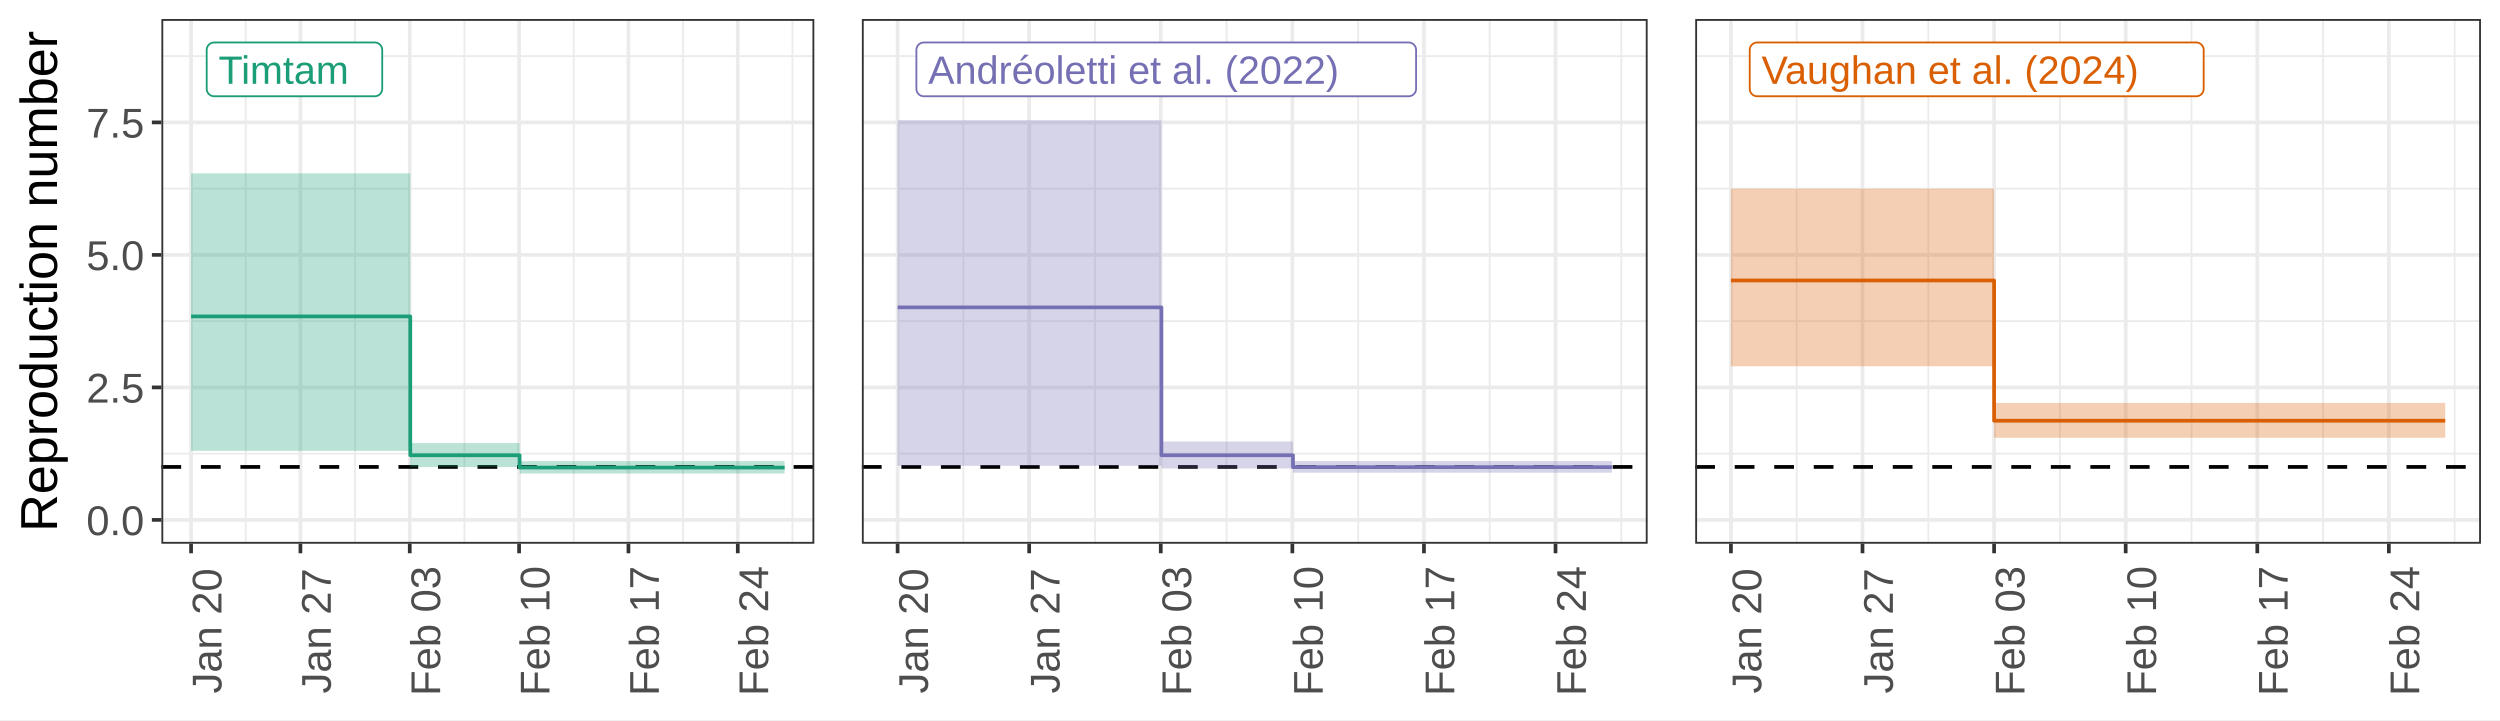
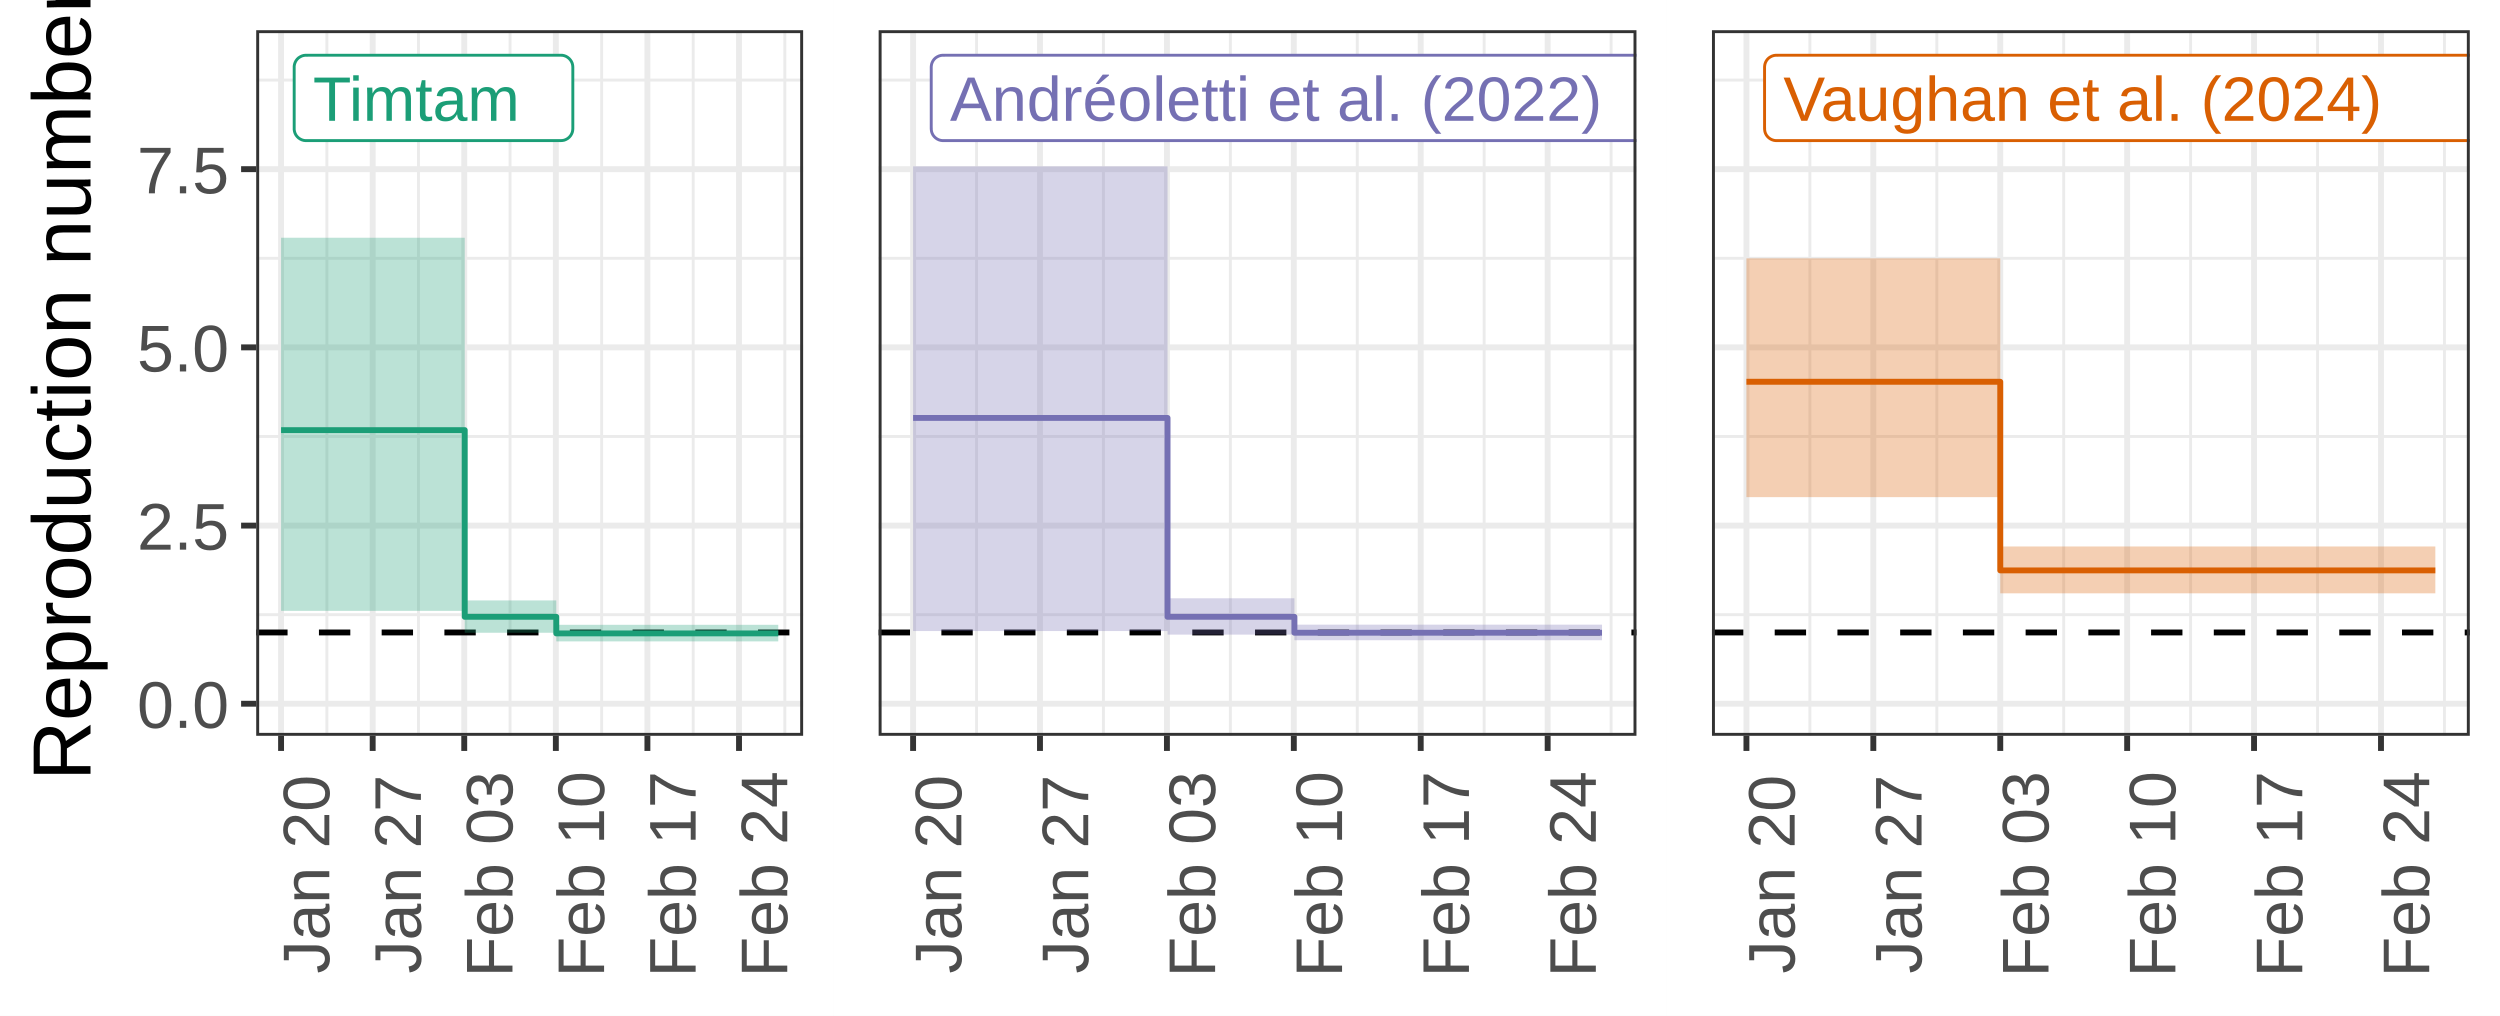
- <svg xmlns="http://www.w3.org/2000/svg" class="svglite" width="720.00pt" height="207.36pt" viewBox="0 0 720.00 207.36">
+ <svg xmlns="http://www.w3.org/2000/svg" class="svglite" width="453.54pt" height="184.25pt" viewBox="0 0 453.54 184.25">
  <defs>
    <style type="text/css">
    .svglite line, .svglite polyline, .svglite polygon, .svglite path, .svglite rect, .svglite circle {
      fill: none;
      stroke: #000000;
      stroke-linecap: round;
      stroke-linejoin: round;
      stroke-miterlimit: 10.00;
    }
    .svglite text {
      white-space: pre;
    }
  </style>
  </defs>
  <rect width="100%" height="100%" style="stroke: none; fill: none;" />
  <defs>
-     <clipPath id="cpMC4wMHw3MjAuMDB8MC4wMHwyMDcuMzY=">
-       <rect x="0.00" y="0.00" width="720.00" height="207.36" />
-     </clipPath>
-   </defs>
-   <g clip-path="url(#cpMC4wMHw3MjAuMDB8MC4wMHwyMDcuMzY=)">
- </g>
-   <defs>
-     <clipPath id="cpMC4wMHwyNDAuMDB8MC4wMHwyMDcuMzY=">
-       <rect x="0.00" y="0.00" width="240.00" height="207.36" />
-     </clipPath>
-   </defs>
-   <g clip-path="url(#cpMC4wMHwyNDAuMDB8MC4wMHwyMDcuMzY=)">
-     <rect x="0.00" y="0.00" width="240.00" height="207.36" style="stroke-width: 1.07; stroke: #FFFFFF; fill: #FFFFFF;" />
-   </g>
-   <g clip-path="url(#cpMC4wMHw3MjAuMDB8MC4wMHwyMDcuMzY=)">
- </g>
-   <defs>
-     <clipPath id="cpNDYuNDh8MjM0LjUyfDUuNDh8MTU2LjYw">
-       <rect x="46.48" y="5.48" width="188.04" height="151.12" />
-     </clipPath>
-   </defs>
-   <g clip-path="url(#cpNDYuNDh8MjM0LjUyfDUuNDh8MTU2LjYw)">
-     <rect x="46.48" y="5.48" width="188.04" height="151.12" style="stroke-width: 1.07; stroke: none; fill: #FFFFFF;" />
-     <polyline points="46.48,130.65 234.52,130.65 " style="stroke-width: 0.53; stroke: #EBEBEB; stroke-linecap: butt;" />
-     <polyline points="46.48,92.49 234.52,92.49 " style="stroke-width: 0.53; stroke: #EBEBEB; stroke-linecap: butt;" />
-     <polyline points="46.48,54.33 234.52,54.33 " style="stroke-width: 0.53; stroke: #EBEBEB; stroke-linecap: butt;" />
-     <polyline points="46.48,16.16 234.52,16.16 " style="stroke-width: 0.53; stroke: #EBEBEB; stroke-linecap: butt;" />
-     <polyline points="70.77,156.60 70.77,5.48 " style="stroke-width: 0.53; stroke: #EBEBEB; stroke-linecap: butt;" />
-     <polyline points="102.26,156.60 102.26,5.48 " style="stroke-width: 0.53; stroke: #EBEBEB; stroke-linecap: butt;" />
-     <polyline points="133.75,156.60 133.75,5.48 " style="stroke-width: 0.53; stroke: #EBEBEB; stroke-linecap: butt;" />
-     <polyline points="165.24,156.60 165.24,5.48 " style="stroke-width: 0.53; stroke: #EBEBEB; stroke-linecap: butt;" />
-     <polyline points="196.73,156.60 196.73,5.48 " style="stroke-width: 0.53; stroke: #EBEBEB; stroke-linecap: butt;" />
-     <polyline points="228.22,156.60 228.22,5.48 " style="stroke-width: 0.53; stroke: #EBEBEB; stroke-linecap: butt;" />
-     <polyline points="46.48,149.73 234.52,149.73 " style="stroke-width: 1.07; stroke: #EBEBEB; stroke-linecap: butt;" />
-     <polyline points="46.48,111.57 234.52,111.57 " style="stroke-width: 1.07; stroke: #EBEBEB; stroke-linecap: butt;" />
-     <polyline points="46.48,73.41 234.52,73.41 " style="stroke-width: 1.07; stroke: #EBEBEB; stroke-linecap: butt;" />
-     <polyline points="46.48,35.25 234.52,35.25 " style="stroke-width: 1.07; stroke: #EBEBEB; stroke-linecap: butt;" />
-     <polyline points="55.03,156.60 55.03,5.48 " style="stroke-width: 1.07; stroke: #EBEBEB; stroke-linecap: butt;" />
-     <polyline points="86.52,156.60 86.52,5.48 " style="stroke-width: 1.07; stroke: #EBEBEB; stroke-linecap: butt;" />
-     <polyline points="118.01,156.60 118.01,5.48 " style="stroke-width: 1.07; stroke: #EBEBEB; stroke-linecap: butt;" />
-     <polyline points="149.50,156.60 149.50,5.48 " style="stroke-width: 1.07; stroke: #EBEBEB; stroke-linecap: butt;" />
-     <polyline points="180.99,156.60 180.99,5.48 " style="stroke-width: 1.07; stroke: #EBEBEB; stroke-linecap: butt;" />
-     <polyline points="212.48,156.60 212.48,5.48 " style="stroke-width: 1.07; stroke: #EBEBEB; stroke-linecap: butt;" />
-     <line x1="46.48" y1="134.47" x2="234.52" y2="134.47" style="stroke-width: 1.07; stroke-dasharray: 5.69,5.69; stroke-linecap: butt;" />
-     <polygon points="55.03,49.92 118.16,49.92 118.16,127.60 149.65,127.60 149.65,132.82 225.97,132.82 225.97,136.37 149.65,136.37 149.65,134.53 118.16,134.53 118.16,129.84 55.03,129.84 " style="stroke-width: 0.00; stroke: none; stroke-linecap: butt; fill: #1B9E77; fill-opacity: 0.30;" />
-     <polyline points="55.03,91.13 118.16,91.13 118.16,131.11 149.65,131.11 149.65,134.66 225.97,134.66 225.97,134.66 " style="stroke-width: 1.07; stroke: #1B9E77; stroke-linecap: butt;" />
-     <polygon points="61.69,27.73 107.92,27.73 107.83,27.73 108.18,27.71 108.52,27.64 108.84,27.52 109.15,27.35 109.42,27.13 109.65,26.87 109.83,26.57 109.97,26.25 110.05,25.91 110.08,25.57 110.08,25.57 110.08,14.39 110.08,14.39 110.05,14.05 109.97,13.71 109.83,13.39 109.65,13.10 109.42,12.84 109.15,12.62 108.84,12.44 108.52,12.32 108.18,12.25 107.92,12.23 61.69,12.23 61.95,12.25 61.60,12.24 61.26,12.28 60.92,12.37 60.61,12.52 60.32,12.72 60.07,12.96 59.86,13.24 59.70,13.55 59.59,13.88 59.53,14.22 59.53,14.39 59.53,25.57 59.53,25.39 59.53,25.74 59.59,26.09 59.70,26.41 59.86,26.72 60.07,27.00 60.32,27.24 60.61,27.44 60.92,27.59 61.26,27.68 61.60,27.73 " style="stroke-width: 0.53; stroke: #1B9E77; fill: #FFFFFF;" />
-     <text x="62.94" y="24.13" style="font-size: 11.38px;fill: #1B9E77; font-family: &quot;Arimo&quot;;" textLength="43.35px" lengthAdjust="spacingAndGlyphs">Timtam</text>
-     <rect x="46.48" y="5.48" width="188.04" height="151.12" style="stroke-width: 1.07; stroke: #333333;" />
-   </g>
-   <g clip-path="url(#cpMC4wMHw3MjAuMDB8MC4wMHwyMDcuMzY=)">
-     <text x="41.55" y="154.11" text-anchor="end" style="font-size: 12.00px;fill: #4D4D4D; font-family: &quot;Arimo&quot;;" textLength="19.09px" lengthAdjust="spacingAndGlyphs">0.0</text>
-     <text x="41.55" y="115.94" text-anchor="end" style="font-size: 12.00px;fill: #4D4D4D; font-family: &quot;Arimo&quot;;" textLength="19.09px" lengthAdjust="spacingAndGlyphs">2.5</text>
-     <text x="41.55" y="77.78" text-anchor="end" style="font-size: 12.00px;fill: #4D4D4D; font-family: &quot;Arimo&quot;;" textLength="19.09px" lengthAdjust="spacingAndGlyphs">5.0</text>
-     <text x="41.55" y="39.62" text-anchor="end" style="font-size: 12.00px;fill: #4D4D4D; font-family: &quot;Arimo&quot;;" textLength="19.09px" lengthAdjust="spacingAndGlyphs">7.5</text>
-     <polyline points="43.74,149.73 46.48,149.73 " style="stroke-width: 1.07; stroke: #333333; stroke-linecap: butt;" />
-     <polyline points="43.74,111.57 46.48,111.57 " style="stroke-width: 1.07; stroke: #333333; stroke-linecap: butt;" />
-     <polyline points="43.74,73.41 46.48,73.41 " style="stroke-width: 1.07; stroke: #333333; stroke-linecap: butt;" />
-     <polyline points="43.74,35.25 46.48,35.25 " style="stroke-width: 1.07; stroke: #333333; stroke-linecap: butt;" />
-     <polyline points="55.03,159.34 55.03,156.60 " style="stroke-width: 1.07; stroke: #333333; stroke-linecap: butt;" />
-     <polyline points="86.52,159.34 86.52,156.60 " style="stroke-width: 1.07; stroke: #333333; stroke-linecap: butt;" />
-     <polyline points="118.01,159.34 118.01,156.60 " style="stroke-width: 1.07; stroke: #333333; stroke-linecap: butt;" />
-     <polyline points="149.50,159.34 149.50,156.60 " style="stroke-width: 1.07; stroke: #333333; stroke-linecap: butt;" />
-     <polyline points="180.99,159.34 180.99,156.60 " style="stroke-width: 1.07; stroke: #333333; stroke-linecap: butt;" />
-     <polyline points="212.48,159.34 212.48,156.60 " style="stroke-width: 1.07; stroke: #333333; stroke-linecap: butt;" />
-     <text transform="translate(63.78,181.71) rotate(-90)" text-anchor="middle" style="font-size: 12.00px;fill: #4D4D4D; font-family: &quot;Arimo&quot;;" textLength="37.61px" lengthAdjust="spacingAndGlyphs">Jan 20</text>
-     <text transform="translate(95.27,181.71) rotate(-90)" text-anchor="middle" style="font-size: 12.00px;fill: #4D4D4D; font-family: &quot;Arimo&quot;;" textLength="37.61px" lengthAdjust="spacingAndGlyphs">Jan 27</text>
-     <text transform="translate(126.76,181.71) rotate(-90)" text-anchor="middle" style="font-size: 12.00px;fill: #4D4D4D; font-family: &quot;Arimo&quot;;" textLength="40.35px" lengthAdjust="spacingAndGlyphs">Feb 03</text>
-     <text transform="translate(158.25,181.71) rotate(-90)" text-anchor="middle" style="font-size: 12.00px;fill: #4D4D4D; font-family: &quot;Arimo&quot;;" textLength="40.35px" lengthAdjust="spacingAndGlyphs">Feb 10</text>
-     <text transform="translate(189.74,181.71) rotate(-90)" text-anchor="middle" style="font-size: 12.00px;fill: #4D4D4D; font-family: &quot;Arimo&quot;;" textLength="40.35px" lengthAdjust="spacingAndGlyphs">Feb 17</text>
-     <text transform="translate(221.23,181.71) rotate(-90)" text-anchor="middle" style="font-size: 12.00px;fill: #4D4D4D; font-family: &quot;Arimo&quot;;" textLength="40.35px" lengthAdjust="spacingAndGlyphs">Feb 24</text>
-     <text transform="translate(16.42,81.04) rotate(-90)" text-anchor="middle" style="font-size: 15.00px; font-family: &quot;Arimo&quot;;" textLength="162.78px" lengthAdjust="spacingAndGlyphs">Reproduction number</text>
-   </g>
-   <defs>
-     <clipPath id="cpMjQwLjAwfDQ4MC4wMHwwLjAwfDIwNy4zNg==">
-       <rect x="240.00" y="0.00" width="240.00" height="207.36" />
-     </clipPath>
-   </defs>
-   <g clip-path="url(#cpMjQwLjAwfDQ4MC4wMHwwLjAwfDIwNy4zNg==)">
-     <rect x="240.00" y="0.00" width="240.00" height="207.36" style="stroke-width: 1.07; stroke: #FFFFFF; fill: #FFFFFF;" />
-   </g>
-   <g clip-path="url(#cpMC4wMHw3MjAuMDB8MC4wMHwyMDcuMzY=)">
- </g>
-   <defs>
-     <clipPath id="cpMjQ4LjIyfDQ3NC41Mnw1LjQ4fDE1Ni42MA==">
-       <rect x="248.22" y="5.48" width="226.30" height="151.12" />
-     </clipPath>
-   </defs>
-   <g clip-path="url(#cpMjQ4LjIyfDQ3NC41Mnw1LjQ4fDE1Ni42MA==)">
-     <rect x="248.22" y="5.48" width="226.30" height="151.12" style="stroke-width: 1.07; stroke: none; fill: #FFFFFF;" />
-     <polyline points="248.22,130.65 474.52,130.65 " style="stroke-width: 0.53; stroke: #EBEBEB; stroke-linecap: butt;" />
-     <polyline points="248.22,92.49 474.52,92.49 " style="stroke-width: 0.53; stroke: #EBEBEB; stroke-linecap: butt;" />
-     <polyline points="248.22,54.33 474.52,54.33 " style="stroke-width: 0.53; stroke: #EBEBEB; stroke-linecap: butt;" />
-     <polyline points="248.22,16.16 474.52,16.16 " style="stroke-width: 0.53; stroke: #EBEBEB; stroke-linecap: butt;" />
-     <polyline points="277.45,156.60 277.45,5.48 " style="stroke-width: 0.53; stroke: #EBEBEB; stroke-linecap: butt;" />
-     <polyline points="315.35,156.60 315.35,5.48 " style="stroke-width: 0.53; stroke: #EBEBEB; stroke-linecap: butt;" />
-     <polyline points="353.25,156.60 353.25,5.48 " style="stroke-width: 0.53; stroke: #EBEBEB; stroke-linecap: butt;" />
-     <polyline points="391.15,156.60 391.15,5.48 " style="stroke-width: 0.53; stroke: #EBEBEB; stroke-linecap: butt;" />
-     <polyline points="429.04,156.60 429.04,5.48 " style="stroke-width: 0.53; stroke: #EBEBEB; stroke-linecap: butt;" />
-     <polyline points="466.94,156.60 466.94,5.48 " style="stroke-width: 0.53; stroke: #EBEBEB; stroke-linecap: butt;" />
-     <polyline points="248.22,149.73 474.52,149.73 " style="stroke-width: 1.07; stroke: #EBEBEB; stroke-linecap: butt;" />
-     <polyline points="248.22,111.57 474.52,111.57 " style="stroke-width: 1.07; stroke: #EBEBEB; stroke-linecap: butt;" />
-     <polyline points="248.22,73.41 474.52,73.41 " style="stroke-width: 1.07; stroke: #EBEBEB; stroke-linecap: butt;" />
-     <polyline points="248.22,35.25 474.52,35.25 " style="stroke-width: 1.07; stroke: #EBEBEB; stroke-linecap: butt;" />
-     <polyline points="258.51,156.60 258.51,5.48 " style="stroke-width: 1.07; stroke: #EBEBEB; stroke-linecap: butt;" />
-     <polyline points="296.40,156.60 296.40,5.48 " style="stroke-width: 1.07; stroke: #EBEBEB; stroke-linecap: butt;" />
-     <polyline points="334.30,156.60 334.30,5.48 " style="stroke-width: 1.07; stroke: #EBEBEB; stroke-linecap: butt;" />
-     <polyline points="372.20,156.60 372.20,5.48 " style="stroke-width: 1.07; stroke: #EBEBEB; stroke-linecap: butt;" />
-     <polyline points="410.10,156.60 410.10,5.48 " style="stroke-width: 1.07; stroke: #EBEBEB; stroke-linecap: butt;" />
-     <polyline points="447.99,156.60 447.99,5.48 " style="stroke-width: 1.07; stroke: #EBEBEB; stroke-linecap: butt;" />
-     <line x1="248.22" y1="134.47" x2="474.52" y2="134.47" style="stroke-width: 1.07; stroke-dasharray: 5.69,5.69; stroke-linecap: butt;" />
-     <polygon points="258.51,34.64 334.49,34.64 334.49,127.14 372.38,127.14 372.38,132.79 464.23,132.79 464.23,136.13 372.38,136.13 372.38,134.92 334.49,134.92 334.49,134.16 258.51,134.16 " style="stroke-width: 0.00; stroke: none; stroke-linecap: butt; fill: #7570B3; fill-opacity: 0.30;" />
-     <polyline points="258.51,88.52 334.49,88.52 334.49,131.11 372.38,131.11 372.38,134.53 464.23,134.53 464.23,134.53 " style="stroke-width: 1.07; stroke: #7570B3; stroke-linecap: butt;" />
-     <polygon points="266.08,27.73 405.67,27.73 405.59,27.73 405.93,27.71 406.27,27.64 406.60,27.52 406.90,27.35 407.17,27.13 407.40,26.87 407.59,26.57 407.72,26.25 407.81,25.91 407.83,25.57 407.83,25.57 407.83,14.39 407.83,14.39 407.81,14.05 407.72,13.71 407.59,13.39 407.40,13.10 407.17,12.84 406.90,12.62 406.60,12.44 406.27,12.32 405.93,12.25 405.67,12.23 266.08,12.23 266.34,12.25 265.99,12.24 265.65,12.28 265.31,12.37 265.00,12.52 264.71,12.72 264.46,12.96 264.25,13.24 264.09,13.55 263.98,13.88 263.93,14.22 263.92,14.39 263.92,25.57 263.93,25.39 263.93,25.74 263.98,26.09 264.09,26.41 264.25,26.72 264.46,27.00 264.71,27.24 265.00,27.44 265.31,27.59 265.65,27.68 265.99,27.73 " style="stroke-width: 0.53; stroke: #7570B3; fill: #FFFFFF;" />
-     <text x="267.33" y="24.13" style="font-size: 11.38px;fill: #7570B3; font-family: &quot;Arimo&quot;;" textLength="136.71px" lengthAdjust="spacingAndGlyphs">Andréoletti et al. (2022)</text>
-     <rect x="248.22" y="5.48" width="226.30" height="151.12" style="stroke-width: 1.07; stroke: #333333;" />
-   </g>
-   <g clip-path="url(#cpMC4wMHw3MjAuMDB8MC4wMHwyMDcuMzY=)">
-     <polyline points="258.51,159.34 258.51,156.60 " style="stroke-width: 1.07; stroke: #333333; stroke-linecap: butt;" />
-     <polyline points="296.40,159.34 296.40,156.60 " style="stroke-width: 1.07; stroke: #333333; stroke-linecap: butt;" />
-     <polyline points="334.30,159.34 334.30,156.60 " style="stroke-width: 1.07; stroke: #333333; stroke-linecap: butt;" />
-     <polyline points="372.20,159.34 372.20,156.60 " style="stroke-width: 1.07; stroke: #333333; stroke-linecap: butt;" />
-     <polyline points="410.10,159.34 410.10,156.60 " style="stroke-width: 1.07; stroke: #333333; stroke-linecap: butt;" />
-     <polyline points="447.99,159.34 447.99,156.60 " style="stroke-width: 1.07; stroke: #333333; stroke-linecap: butt;" />
-     <text transform="translate(267.25,181.71) rotate(-90)" text-anchor="middle" style="font-size: 12.00px;fill: #4D4D4D; font-family: &quot;Arimo&quot;;" textLength="37.61px" lengthAdjust="spacingAndGlyphs">Jan 20</text>
-     <text transform="translate(305.15,181.71) rotate(-90)" text-anchor="middle" style="font-size: 12.00px;fill: #4D4D4D; font-family: &quot;Arimo&quot;;" textLength="37.61px" lengthAdjust="spacingAndGlyphs">Jan 27</text>
-     <text transform="translate(343.05,181.71) rotate(-90)" text-anchor="middle" style="font-size: 12.00px;fill: #4D4D4D; font-family: &quot;Arimo&quot;;" textLength="40.35px" lengthAdjust="spacingAndGlyphs">Feb 03</text>
-     <text transform="translate(380.95,181.71) rotate(-90)" text-anchor="middle" style="font-size: 12.00px;fill: #4D4D4D; font-family: &quot;Arimo&quot;;" textLength="40.35px" lengthAdjust="spacingAndGlyphs">Feb 10</text>
-     <text transform="translate(418.84,181.71) rotate(-90)" text-anchor="middle" style="font-size: 12.00px;fill: #4D4D4D; font-family: &quot;Arimo&quot;;" textLength="40.35px" lengthAdjust="spacingAndGlyphs">Feb 17</text>
-     <text transform="translate(456.74,181.71) rotate(-90)" text-anchor="middle" style="font-size: 12.00px;fill: #4D4D4D; font-family: &quot;Arimo&quot;;" textLength="40.35px" lengthAdjust="spacingAndGlyphs">Feb 24</text>
-   </g>
-   <defs>
-     <clipPath id="cpNDgwLjAwfDcyMC4wMHwwLjAwfDIwNy4zNg==">
-       <rect x="480.00" y="0.00" width="240.00" height="207.36" />
-     </clipPath>
-   </defs>
-   <g clip-path="url(#cpNDgwLjAwfDcyMC4wMHwwLjAwfDIwNy4zNg==)">
-     <rect x="480.00" y="0.00" width="240.00" height="207.36" style="stroke-width: 1.07; stroke: #FFFFFF; fill: #FFFFFF;" />
-   </g>
-   <g clip-path="url(#cpMC4wMHw3MjAuMDB8MC4wMHwyMDcuMzY=)">
- </g>
-   <defs>
-     <clipPath id="cpNDg4LjIyfDcxNC41Mnw1LjQ4fDE1Ni42MA==">
-       <rect x="488.22" y="5.48" width="226.30" height="151.12" />
-     </clipPath>
-   </defs>
-   <g clip-path="url(#cpNDg4LjIyfDcxNC41Mnw1LjQ4fDE1Ni42MA==)">
-     <rect x="488.22" y="5.48" width="226.30" height="151.12" style="stroke-width: 1.07; stroke: none; fill: #FFFFFF;" />
-     <polyline points="488.22,130.65 714.52,130.65 " style="stroke-width: 0.53; stroke: #EBEBEB; stroke-linecap: butt;" />
-     <polyline points="488.22,92.49 714.52,92.49 " style="stroke-width: 0.53; stroke: #EBEBEB; stroke-linecap: butt;" />
-     <polyline points="488.22,54.33 714.52,54.33 " style="stroke-width: 0.53; stroke: #EBEBEB; stroke-linecap: butt;" />
-     <polyline points="488.22,16.16 714.52,16.16 " style="stroke-width: 0.53; stroke: #EBEBEB; stroke-linecap: butt;" />
-     <polyline points="517.45,156.60 517.45,5.48 " style="stroke-width: 0.53; stroke: #EBEBEB; stroke-linecap: butt;" />
-     <polyline points="555.35,156.60 555.35,5.48 " style="stroke-width: 0.53; stroke: #EBEBEB; stroke-linecap: butt;" />
-     <polyline points="593.25,156.60 593.25,5.48 " style="stroke-width: 0.53; stroke: #EBEBEB; stroke-linecap: butt;" />
-     <polyline points="631.15,156.60 631.15,5.48 " style="stroke-width: 0.53; stroke: #EBEBEB; stroke-linecap: butt;" />
-     <polyline points="669.04,156.60 669.04,5.48 " style="stroke-width: 0.53; stroke: #EBEBEB; stroke-linecap: butt;" />
-     <polyline points="706.94,156.60 706.94,5.48 " style="stroke-width: 0.53; stroke: #EBEBEB; stroke-linecap: butt;" />
-     <polyline points="488.22,149.73 714.52,149.73 " style="stroke-width: 1.07; stroke: #EBEBEB; stroke-linecap: butt;" />
-     <polyline points="488.22,111.57 714.52,111.57 " style="stroke-width: 1.07; stroke: #EBEBEB; stroke-linecap: butt;" />
-     <polyline points="488.22,73.41 714.52,73.41 " style="stroke-width: 1.07; stroke: #EBEBEB; stroke-linecap: butt;" />
-     <polyline points="488.22,35.25 714.52,35.25 " style="stroke-width: 1.07; stroke: #EBEBEB; stroke-linecap: butt;" />
-     <polyline points="498.51,156.60 498.51,5.48 " style="stroke-width: 1.07; stroke: #EBEBEB; stroke-linecap: butt;" />
-     <polyline points="536.40,156.60 536.40,5.48 " style="stroke-width: 1.07; stroke: #EBEBEB; stroke-linecap: butt;" />
-     <polyline points="574.30,156.60 574.30,5.48 " style="stroke-width: 1.07; stroke: #EBEBEB; stroke-linecap: butt;" />
-     <polyline points="612.20,156.60 612.20,5.48 " style="stroke-width: 1.07; stroke: #EBEBEB; stroke-linecap: butt;" />
-     <polyline points="650.10,156.60 650.10,5.48 " style="stroke-width: 1.07; stroke: #EBEBEB; stroke-linecap: butt;" />
-     <polyline points="687.99,156.60 687.99,5.48 " style="stroke-width: 1.07; stroke: #EBEBEB; stroke-linecap: butt;" />
-     <line x1="488.22" y1="134.47" x2="714.52" y2="134.47" style="stroke-width: 1.07; stroke-dasharray: 5.69,5.69; stroke-linecap: butt;" />
-     <polygon points="498.51,54.34 574.30,54.34 574.30,116.04 704.23,116.04 704.23,126.08 574.30,126.08 574.30,105.48 498.51,105.48 " style="stroke-width: 0.00; stroke: none; stroke-linecap: butt; fill: #D95F02; fill-opacity: 0.30;" />
-     <polyline points="498.51,80.78 574.30,80.78 574.30,121.17 704.23,121.17 704.23,121.17 " style="stroke-width: 1.07; stroke: #D95F02; stroke-linecap: butt;" />
-     <polygon points="506.08,27.73 632.50,27.73 632.42,27.73 632.76,27.71 633.11,27.64 633.43,27.52 633.73,27.35 634.00,27.13 634.23,26.87 634.42,26.57 634.55,26.25 634.64,25.91 634.66,25.57 634.66,25.57 634.66,14.39 634.66,14.39 634.64,14.05 634.55,13.71 634.42,13.39 634.23,13.10 634.00,12.84 633.73,12.62 633.43,12.44 633.11,12.32 632.76,12.25 632.50,12.23 506.08,12.23 506.34,12.25 505.99,12.24 505.65,12.28 505.31,12.37 505.00,12.52 504.71,12.72 504.46,12.96 504.25,13.24 504.09,13.55 503.98,13.88 503.93,14.22 503.92,14.39 503.92,25.57 503.93,25.39 503.93,25.74 503.98,26.09 504.09,26.41 504.25,26.72 504.46,27.00 504.71,27.24 505.00,27.44 505.31,27.59 505.65,27.68 505.99,27.73 " style="stroke-width: 0.53; stroke: #D95F02; fill: #FFFFFF;" />
-     <text x="507.33" y="24.13" style="font-size: 11.38px;fill: #D95F02; font-family: &quot;Arimo&quot;;" textLength="123.54px" lengthAdjust="spacingAndGlyphs">Vaughan et al. (2024)</text>
-     <rect x="488.22" y="5.48" width="226.30" height="151.12" style="stroke-width: 1.07; stroke: #333333;" />
-   </g>
-   <g clip-path="url(#cpMC4wMHw3MjAuMDB8MC4wMHwyMDcuMzY=)">
-     <polyline points="498.51,159.34 498.51,156.60 " style="stroke-width: 1.07; stroke: #333333; stroke-linecap: butt;" />
-     <polyline points="536.40,159.34 536.40,156.60 " style="stroke-width: 1.07; stroke: #333333; stroke-linecap: butt;" />
-     <polyline points="574.30,159.34 574.30,156.60 " style="stroke-width: 1.07; stroke: #333333; stroke-linecap: butt;" />
-     <polyline points="612.20,159.34 612.20,156.60 " style="stroke-width: 1.07; stroke: #333333; stroke-linecap: butt;" />
-     <polyline points="650.10,159.34 650.10,156.60 " style="stroke-width: 1.07; stroke: #333333; stroke-linecap: butt;" />
-     <polyline points="687.99,159.34 687.99,156.60 " style="stroke-width: 1.07; stroke: #333333; stroke-linecap: butt;" />
-     <text transform="translate(507.25,181.71) rotate(-90)" text-anchor="middle" style="font-size: 12.00px;fill: #4D4D4D; font-family: &quot;Arimo&quot;;" textLength="37.61px" lengthAdjust="spacingAndGlyphs">Jan 20</text>
-     <text transform="translate(545.15,181.71) rotate(-90)" text-anchor="middle" style="font-size: 12.00px;fill: #4D4D4D; font-family: &quot;Arimo&quot;;" textLength="37.61px" lengthAdjust="spacingAndGlyphs">Jan 27</text>
-     <text transform="translate(583.05,181.71) rotate(-90)" text-anchor="middle" style="font-size: 12.00px;fill: #4D4D4D; font-family: &quot;Arimo&quot;;" textLength="40.35px" lengthAdjust="spacingAndGlyphs">Feb 03</text>
-     <text transform="translate(620.95,181.71) rotate(-90)" text-anchor="middle" style="font-size: 12.00px;fill: #4D4D4D; font-family: &quot;Arimo&quot;;" textLength="40.35px" lengthAdjust="spacingAndGlyphs">Feb 10</text>
-     <text transform="translate(658.84,181.71) rotate(-90)" text-anchor="middle" style="font-size: 12.00px;fill: #4D4D4D; font-family: &quot;Arimo&quot;;" textLength="40.35px" lengthAdjust="spacingAndGlyphs">Feb 17</text>
-     <text transform="translate(696.74,181.71) rotate(-90)" text-anchor="middle" style="font-size: 12.00px;fill: #4D4D4D; font-family: &quot;Arimo&quot;;" textLength="40.35px" lengthAdjust="spacingAndGlyphs">Feb 24</text>
+     <clipPath id="cpMC4wMHw0NTMuNTR8MC4wMHwxODQuMjU=">
+       <rect x="0.00" y="0.00" width="453.54" height="184.25" />
+     </clipPath>
+   </defs>
+   <g clip-path="url(#cpMC4wMHw0NTMuNTR8MC4wMHwxODQuMjU=)">
+ </g>
+   <defs>
+     <clipPath id="cpMC4wMHwxNTEuMTh8MC4wMHwxODQuMjU=">
+       <rect x="0.00" y="0.00" width="151.18" height="184.25" />
+     </clipPath>
+   </defs>
+   <g clip-path="url(#cpMC4wMHwxNTEuMTh8MC4wMHwxODQuMjU=)">
+     <rect x="0.00" y="0.00" width="151.18" height="184.25" style="stroke-width: 1.07; stroke: #FFFFFF; fill: #FFFFFF;" />
+   </g>
+   <g clip-path="url(#cpMC4wMHw0NTMuNTR8MC4wMHwxODQuMjU=)">
+ </g>
+   <defs>
+     <clipPath id="cpNDYuNDh8MTQ1LjcwfDUuNDh8MTMzLjQ5">
+       <rect x="46.48" y="5.48" width="99.22" height="128.01" />
+     </clipPath>
+   </defs>
+   <g clip-path="url(#cpNDYuNDh8MTQ1LjcwfDUuNDh8MTMzLjQ5)">
+     <rect x="46.48" y="5.48" width="99.22" height="128.01" style="stroke-width: 1.07; stroke: none; fill: #FFFFFF;" />
+     <polyline points="46.48,111.51 145.70,111.51 " style="stroke-width: 0.53; stroke: #EBEBEB; stroke-linecap: butt;" />
+     <polyline points="46.48,79.18 145.70,79.18 " style="stroke-width: 0.53; stroke: #EBEBEB; stroke-linecap: butt;" />
+     <polyline points="46.48,46.86 145.70,46.86 " style="stroke-width: 0.53; stroke: #EBEBEB; stroke-linecap: butt;" />
+     <polyline points="46.48,14.53 145.70,14.53 " style="stroke-width: 0.53; stroke: #EBEBEB; stroke-linecap: butt;" />
+     <polyline points="59.30,133.49 59.30,5.48 " style="stroke-width: 0.53; stroke: #EBEBEB; stroke-linecap: butt;" />
+     <polyline points="75.92,133.49 75.92,5.48 " style="stroke-width: 0.53; stroke: #EBEBEB; stroke-linecap: butt;" />
+     <polyline points="92.53,133.49 92.53,5.48 " style="stroke-width: 0.53; stroke: #EBEBEB; stroke-linecap: butt;" />
+     <polyline points="109.15,133.49 109.15,5.48 " style="stroke-width: 0.53; stroke: #EBEBEB; stroke-linecap: butt;" />
+     <polyline points="125.76,133.49 125.76,5.48 " style="stroke-width: 0.53; stroke: #EBEBEB; stroke-linecap: butt;" />
+     <polyline points="142.38,133.49 142.38,5.48 " style="stroke-width: 0.53; stroke: #EBEBEB; stroke-linecap: butt;" />
+     <polyline points="46.48,127.67 145.70,127.67 " style="stroke-width: 1.07; stroke: #EBEBEB; stroke-linecap: butt;" />
+     <polyline points="46.48,95.35 145.70,95.35 " style="stroke-width: 1.07; stroke: #EBEBEB; stroke-linecap: butt;" />
+     <polyline points="46.48,63.02 145.70,63.02 " style="stroke-width: 1.07; stroke: #EBEBEB; stroke-linecap: butt;" />
+     <polyline points="46.48,30.69 145.70,30.69 " style="stroke-width: 1.07; stroke: #EBEBEB; stroke-linecap: butt;" />
+     <polyline points="50.99,133.49 50.99,5.48 " style="stroke-width: 1.07; stroke: #EBEBEB; stroke-linecap: butt;" />
+     <polyline points="67.61,133.49 67.61,5.48 " style="stroke-width: 1.07; stroke: #EBEBEB; stroke-linecap: butt;" />
+     <polyline points="84.22,133.49 84.22,5.48 " style="stroke-width: 1.07; stroke: #EBEBEB; stroke-linecap: butt;" />
+     <polyline points="100.84,133.49 100.84,5.48 " style="stroke-width: 1.07; stroke: #EBEBEB; stroke-linecap: butt;" />
+     <polyline points="117.45,133.49 117.45,5.48 " style="stroke-width: 1.07; stroke: #EBEBEB; stroke-linecap: butt;" />
+     <polyline points="134.07,133.49 134.07,5.48 " style="stroke-width: 1.07; stroke: #EBEBEB; stroke-linecap: butt;" />
+     <line x1="46.48" y1="114.74" x2="145.70" y2="114.74" style="stroke-width: 1.07; stroke-dasharray: 5.69,5.69; stroke-linecap: butt;" />
+     <polygon points="50.99,43.13 84.31,43.13 84.31,108.93 100.92,108.93 100.92,113.35 141.19,113.35 141.19,116.36 100.92,116.36 100.92,114.79 84.31,114.79 84.31,110.82 50.99,110.82 " style="stroke-width: 0.00; stroke: none; stroke-linecap: butt; fill: #1B9E77; fill-opacity: 0.30;" />
+     <polyline points="50.99,78.03 84.31,78.03 84.31,111.90 100.92,111.90 100.92,114.91 141.19,114.91 141.19,114.91 " style="stroke-width: 1.07; stroke: #1B9E77; stroke-linecap: butt;" />
+     <polygon points="55.53,25.51 101.76,25.51 101.67,25.51 102.02,25.49 102.36,25.43 102.68,25.30 102.98,25.13 103.25,24.91 103.48,24.65 103.67,24.35 103.81,24.03 103.89,23.70 103.92,23.35 103.92,23.35 103.92,12.18 103.92,12.18 103.89,11.83 103.81,11.49 103.67,11.17 103.48,10.88 103.25,10.62 102.98,10.40 102.68,10.22 102.36,10.10 102.02,10.03 101.76,10.02 55.53,10.02 55.79,10.03 55.44,10.02 55.09,10.06 54.76,10.16 54.45,10.31 54.16,10.50 53.91,10.74 53.70,11.02 53.54,11.33 53.43,11.66 53.37,12.00 53.37,12.18 53.37,23.35 53.37,23.18 53.37,23.52 53.43,23.87 53.54,24.20 53.70,24.51 53.91,24.78 54.16,25.02 54.45,25.22 54.76,25.37 55.09,25.47 55.44,25.51 " style="stroke-width: 0.53; stroke: #1B9E77; fill: #FFFFFF;" />
+     <text x="56.78" y="21.91" style="font-size: 11.38px;fill: #1B9E77; font-family: &quot;Arimo&quot;;" textLength="43.35px" lengthAdjust="spacingAndGlyphs">Timtam</text>
+     <rect x="46.48" y="5.48" width="99.22" height="128.01" style="stroke-width: 1.07; stroke: #333333;" />
+   </g>
+   <g clip-path="url(#cpMC4wMHw0NTMuNTR8MC4wMHwxODQuMjU=)">
+     <text x="41.55" y="132.05" text-anchor="end" style="font-size: 12.00px;fill: #4D4D4D; font-family: &quot;Arimo&quot;;" textLength="19.09px" lengthAdjust="spacingAndGlyphs">0.0</text>
+     <text x="41.55" y="99.72" text-anchor="end" style="font-size: 12.00px;fill: #4D4D4D; font-family: &quot;Arimo&quot;;" textLength="19.09px" lengthAdjust="spacingAndGlyphs">2.5</text>
+     <text x="41.55" y="67.39" text-anchor="end" style="font-size: 12.00px;fill: #4D4D4D; font-family: &quot;Arimo&quot;;" textLength="19.09px" lengthAdjust="spacingAndGlyphs">5.0</text>
+     <text x="41.55" y="35.07" text-anchor="end" style="font-size: 12.00px;fill: #4D4D4D; font-family: &quot;Arimo&quot;;" textLength="19.09px" lengthAdjust="spacingAndGlyphs">7.5</text>
+     <polyline points="43.74,127.67 46.48,127.67 " style="stroke-width: 1.07; stroke: #333333; stroke-linecap: butt;" />
+     <polyline points="43.74,95.35 46.48,95.35 " style="stroke-width: 1.07; stroke: #333333; stroke-linecap: butt;" />
+     <polyline points="43.74,63.02 46.48,63.02 " style="stroke-width: 1.07; stroke: #333333; stroke-linecap: butt;" />
+     <polyline points="43.74,30.69 46.48,30.69 " style="stroke-width: 1.07; stroke: #333333; stroke-linecap: butt;" />
+     <polyline points="50.99,136.23 50.99,133.49 " style="stroke-width: 1.07; stroke: #333333; stroke-linecap: butt;" />
+     <polyline points="67.61,136.23 67.61,133.49 " style="stroke-width: 1.07; stroke: #333333; stroke-linecap: butt;" />
+     <polyline points="84.22,136.23 84.22,133.49 " style="stroke-width: 1.07; stroke: #333333; stroke-linecap: butt;" />
+     <polyline points="100.84,136.23 100.84,133.49 " style="stroke-width: 1.07; stroke: #333333; stroke-linecap: butt;" />
+     <polyline points="117.45,136.23 117.45,133.49 " style="stroke-width: 1.07; stroke: #333333; stroke-linecap: butt;" />
+     <polyline points="134.07,136.23 134.07,133.49 " style="stroke-width: 1.07; stroke: #333333; stroke-linecap: butt;" />
+     <text transform="translate(59.74,158.60) rotate(-90)" text-anchor="middle" style="font-size: 12.00px;fill: #4D4D4D; font-family: &quot;Arimo&quot;;" textLength="37.61px" lengthAdjust="spacingAndGlyphs">Jan 20</text>
+     <text transform="translate(76.36,158.60) rotate(-90)" text-anchor="middle" style="font-size: 12.00px;fill: #4D4D4D; font-family: &quot;Arimo&quot;;" textLength="37.61px" lengthAdjust="spacingAndGlyphs">Jan 27</text>
+     <text transform="translate(92.97,158.60) rotate(-90)" text-anchor="middle" style="font-size: 12.00px;fill: #4D4D4D; font-family: &quot;Arimo&quot;;" textLength="40.35px" lengthAdjust="spacingAndGlyphs">Feb 03</text>
+     <text transform="translate(109.59,158.60) rotate(-90)" text-anchor="middle" style="font-size: 12.00px;fill: #4D4D4D; font-family: &quot;Arimo&quot;;" textLength="40.35px" lengthAdjust="spacingAndGlyphs">Feb 10</text>
+     <text transform="translate(126.20,158.60) rotate(-90)" text-anchor="middle" style="font-size: 12.00px;fill: #4D4D4D; font-family: &quot;Arimo&quot;;" textLength="40.35px" lengthAdjust="spacingAndGlyphs">Feb 17</text>
+     <text transform="translate(142.82,158.60) rotate(-90)" text-anchor="middle" style="font-size: 12.00px;fill: #4D4D4D; font-family: &quot;Arimo&quot;;" textLength="40.35px" lengthAdjust="spacingAndGlyphs">Feb 24</text>
+     <text transform="translate(16.42,69.49) rotate(-90)" text-anchor="middle" style="font-size: 15.00px; font-family: &quot;Arimo&quot;;" textLength="162.78px" lengthAdjust="spacingAndGlyphs">Reproduction number</text>
+   </g>
+   <defs>
+     <clipPath id="cpMTUxLjE4fDMwMi4zNnwwLjAwfDE4NC4yNQ==">
+       <rect x="151.18" y="0.00" width="151.18" height="184.25" />
+     </clipPath>
+   </defs>
+   <g clip-path="url(#cpMTUxLjE4fDMwMi4zNnwwLjAwfDE4NC4yNQ==)">
+     <rect x="151.18" y="0.00" width="151.18" height="184.25" style="stroke-width: 1.07; stroke: #FFFFFF; fill: #FFFFFF;" />
+   </g>
+   <g clip-path="url(#cpMC4wMHw0NTMuNTR8MC4wMHwxODQuMjU=)">
+ </g>
+   <defs>
+     <clipPath id="cpMTU5LjQwfDI5Ni44OHw1LjQ4fDEzMy40OQ==">
+       <rect x="159.40" y="5.48" width="137.48" height="128.01" />
+     </clipPath>
+   </defs>
+   <g clip-path="url(#cpMTU5LjQwfDI5Ni44OHw1LjQ4fDEzMy40OQ==)">
+     <rect x="159.40" y="5.48" width="137.48" height="128.01" style="stroke-width: 1.07; stroke: none; fill: #FFFFFF;" />
+     <polyline points="159.40,111.51 296.88,111.51 " style="stroke-width: 0.53; stroke: #EBEBEB; stroke-linecap: butt;" />
+     <polyline points="159.40,79.18 296.88,79.18 " style="stroke-width: 0.53; stroke: #EBEBEB; stroke-linecap: butt;" />
+     <polyline points="159.40,46.86 296.88,46.86 " style="stroke-width: 0.53; stroke: #EBEBEB; stroke-linecap: butt;" />
+     <polyline points="159.40,14.53 296.88,14.53 " style="stroke-width: 0.53; stroke: #EBEBEB; stroke-linecap: butt;" />
+     <polyline points="177.16,133.49 177.16,5.48 " style="stroke-width: 0.53; stroke: #EBEBEB; stroke-linecap: butt;" />
+     <polyline points="200.18,133.49 200.18,5.48 " style="stroke-width: 0.53; stroke: #EBEBEB; stroke-linecap: butt;" />
+     <polyline points="223.21,133.49 223.21,5.48 " style="stroke-width: 0.53; stroke: #EBEBEB; stroke-linecap: butt;" />
+     <polyline points="246.23,133.49 246.23,5.48 " style="stroke-width: 0.53; stroke: #EBEBEB; stroke-linecap: butt;" />
+     <polyline points="269.25,133.49 269.25,5.48 " style="stroke-width: 0.53; stroke: #EBEBEB; stroke-linecap: butt;" />
+     <polyline points="292.28,133.49 292.28,5.48 " style="stroke-width: 0.53; stroke: #EBEBEB; stroke-linecap: butt;" />
+     <polyline points="159.40,127.67 296.88,127.67 " style="stroke-width: 1.07; stroke: #EBEBEB; stroke-linecap: butt;" />
+     <polyline points="159.40,95.35 296.88,95.35 " style="stroke-width: 1.07; stroke: #EBEBEB; stroke-linecap: butt;" />
+     <polyline points="159.40,63.02 296.88,63.02 " style="stroke-width: 1.07; stroke: #EBEBEB; stroke-linecap: butt;" />
+     <polyline points="159.40,30.69 296.88,30.69 " style="stroke-width: 1.07; stroke: #EBEBEB; stroke-linecap: butt;" />
+     <polyline points="165.65,133.49 165.65,5.48 " style="stroke-width: 1.07; stroke: #EBEBEB; stroke-linecap: butt;" />
+     <polyline points="188.67,133.49 188.67,5.48 " style="stroke-width: 1.07; stroke: #EBEBEB; stroke-linecap: butt;" />
+     <polyline points="211.70,133.49 211.70,5.48 " style="stroke-width: 1.07; stroke: #EBEBEB; stroke-linecap: butt;" />
+     <polyline points="234.72,133.49 234.72,5.48 " style="stroke-width: 1.07; stroke: #EBEBEB; stroke-linecap: butt;" />
+     <polyline points="257.74,133.49 257.74,5.48 " style="stroke-width: 1.07; stroke: #EBEBEB; stroke-linecap: butt;" />
+     <polyline points="280.77,133.49 280.77,5.48 " style="stroke-width: 1.07; stroke: #EBEBEB; stroke-linecap: butt;" />
+     <line x1="159.40" y1="114.74" x2="296.88" y2="114.74" style="stroke-width: 1.07; stroke-dasharray: 5.69,5.69; stroke-linecap: butt;" />
+     <polygon points="165.65,30.18 211.81,30.18 211.81,108.54 234.83,108.54 234.83,113.32 290.63,113.32 290.63,116.15 234.83,116.15 234.83,115.13 211.81,115.13 211.81,114.48 165.65,114.48 " style="stroke-width: 0.00; stroke: none; stroke-linecap: butt; fill: #7570B3; fill-opacity: 0.30;" />
+     <polyline points="165.65,75.82 211.81,75.82 211.81,111.90 234.83,111.90 234.83,114.79 290.63,114.79 290.63,114.79 " style="stroke-width: 1.07; stroke: #7570B3; stroke-linecap: butt;" />
+     <polygon points="171.10,25.51 310.69,25.51 310.61,25.51 310.95,25.49 311.29,25.43 311.62,25.30 311.92,25.13 312.19,24.91 312.42,24.65 312.60,24.35 312.74,24.03 312.82,23.70 312.85,23.35 312.85,23.35 312.85,12.18 312.85,12.18 312.82,11.83 312.74,11.49 312.60,11.17 312.42,10.88 312.19,10.62 311.92,10.40 311.62,10.22 311.29,10.10 310.95,10.03 310.69,10.02 171.10,10.02 171.36,10.03 171.01,10.02 170.67,10.06 170.33,10.16 170.02,10.31 169.73,10.50 169.48,10.74 169.27,11.02 169.11,11.33 169.00,11.66 168.95,12.00 168.94,12.18 168.94,23.35 168.95,23.18 168.95,23.52 169.00,23.87 169.11,24.20 169.27,24.51 169.48,24.78 169.73,25.02 170.02,25.22 170.33,25.37 170.67,25.47 171.01,25.51 " style="stroke-width: 0.53; stroke: #7570B3; fill: #FFFFFF;" />
+     <text x="172.35" y="21.91" style="font-size: 11.38px;fill: #7570B3; font-family: &quot;Arimo&quot;;" textLength="136.71px" lengthAdjust="spacingAndGlyphs">Andréoletti et al. (2022)</text>
+     <rect x="159.40" y="5.48" width="137.48" height="128.01" style="stroke-width: 1.07; stroke: #333333;" />
+   </g>
+   <g clip-path="url(#cpMC4wMHw0NTMuNTR8MC4wMHwxODQuMjU=)">
+     <polyline points="165.65,136.23 165.65,133.49 " style="stroke-width: 1.07; stroke: #333333; stroke-linecap: butt;" />
+     <polyline points="188.67,136.23 188.67,133.49 " style="stroke-width: 1.07; stroke: #333333; stroke-linecap: butt;" />
+     <polyline points="211.70,136.23 211.70,133.49 " style="stroke-width: 1.07; stroke: #333333; stroke-linecap: butt;" />
+     <polyline points="234.72,136.23 234.72,133.49 " style="stroke-width: 1.07; stroke: #333333; stroke-linecap: butt;" />
+     <polyline points="257.74,136.23 257.74,133.49 " style="stroke-width: 1.07; stroke: #333333; stroke-linecap: butt;" />
+     <polyline points="280.77,136.23 280.77,133.49 " style="stroke-width: 1.07; stroke: #333333; stroke-linecap: butt;" />
+     <text transform="translate(174.40,158.60) rotate(-90)" text-anchor="middle" style="font-size: 12.00px;fill: #4D4D4D; font-family: &quot;Arimo&quot;;" textLength="37.61px" lengthAdjust="spacingAndGlyphs">Jan 20</text>
+     <text transform="translate(197.42,158.60) rotate(-90)" text-anchor="middle" style="font-size: 12.00px;fill: #4D4D4D; font-family: &quot;Arimo&quot;;" textLength="37.61px" lengthAdjust="spacingAndGlyphs">Jan 27</text>
+     <text transform="translate(220.44,158.60) rotate(-90)" text-anchor="middle" style="font-size: 12.00px;fill: #4D4D4D; font-family: &quot;Arimo&quot;;" textLength="40.35px" lengthAdjust="spacingAndGlyphs">Feb 03</text>
+     <text transform="translate(243.47,158.60) rotate(-90)" text-anchor="middle" style="font-size: 12.00px;fill: #4D4D4D; font-family: &quot;Arimo&quot;;" textLength="40.35px" lengthAdjust="spacingAndGlyphs">Feb 10</text>
+     <text transform="translate(266.49,158.60) rotate(-90)" text-anchor="middle" style="font-size: 12.00px;fill: #4D4D4D; font-family: &quot;Arimo&quot;;" textLength="40.35px" lengthAdjust="spacingAndGlyphs">Feb 17</text>
+     <text transform="translate(289.51,158.60) rotate(-90)" text-anchor="middle" style="font-size: 12.00px;fill: #4D4D4D; font-family: &quot;Arimo&quot;;" textLength="40.35px" lengthAdjust="spacingAndGlyphs">Feb 24</text>
+   </g>
+   <defs>
+     <clipPath id="cpMzAyLjM2fDQ1My41NHwwLjAwfDE4NC4yNQ==">
+       <rect x="302.36" y="0.00" width="151.18" height="184.25" />
+     </clipPath>
+   </defs>
+   <g clip-path="url(#cpMzAyLjM2fDQ1My41NHwwLjAwfDE4NC4yNQ==)">
+     <rect x="302.36" y="0.00" width="151.18" height="184.25" style="stroke-width: 1.07; stroke: #FFFFFF; fill: #FFFFFF;" />
+   </g>
+   <g clip-path="url(#cpMC4wMHw0NTMuNTR8MC4wMHwxODQuMjU=)">
+ </g>
+   <defs>
+     <clipPath id="cpMzEwLjU4fDQ0OC4wNnw1LjQ4fDEzMy40OQ==">
+       <rect x="310.58" y="5.48" width="137.48" height="128.01" />
+     </clipPath>
+   </defs>
+   <g clip-path="url(#cpMzEwLjU4fDQ0OC4wNnw1LjQ4fDEzMy40OQ==)">
+     <rect x="310.58" y="5.48" width="137.48" height="128.01" style="stroke-width: 1.07; stroke: none; fill: #FFFFFF;" />
+     <polyline points="310.58,111.51 448.06,111.51 " style="stroke-width: 0.53; stroke: #EBEBEB; stroke-linecap: butt;" />
+     <polyline points="310.58,79.18 448.06,79.18 " style="stroke-width: 0.53; stroke: #EBEBEB; stroke-linecap: butt;" />
+     <polyline points="310.58,46.86 448.06,46.86 " style="stroke-width: 0.53; stroke: #EBEBEB; stroke-linecap: butt;" />
+     <polyline points="310.58,14.53 448.06,14.53 " style="stroke-width: 0.53; stroke: #EBEBEB; stroke-linecap: butt;" />
+     <polyline points="328.34,133.49 328.34,5.48 " style="stroke-width: 0.53; stroke: #EBEBEB; stroke-linecap: butt;" />
+     <polyline points="351.37,133.49 351.37,5.48 " style="stroke-width: 0.53; stroke: #EBEBEB; stroke-linecap: butt;" />
+     <polyline points="374.39,133.49 374.39,5.48 " style="stroke-width: 0.53; stroke: #EBEBEB; stroke-linecap: butt;" />
+     <polyline points="397.41,133.49 397.41,5.48 " style="stroke-width: 0.53; stroke: #EBEBEB; stroke-linecap: butt;" />
+     <polyline points="420.44,133.49 420.44,5.48 " style="stroke-width: 0.53; stroke: #EBEBEB; stroke-linecap: butt;" />
+     <polyline points="443.46,133.49 443.46,5.48 " style="stroke-width: 0.53; stroke: #EBEBEB; stroke-linecap: butt;" />
+     <polyline points="310.58,127.67 448.06,127.67 " style="stroke-width: 1.07; stroke: #EBEBEB; stroke-linecap: butt;" />
+     <polyline points="310.58,95.35 448.06,95.35 " style="stroke-width: 1.07; stroke: #EBEBEB; stroke-linecap: butt;" />
+     <polyline points="310.58,63.02 448.06,63.02 " style="stroke-width: 1.07; stroke: #EBEBEB; stroke-linecap: butt;" />
+     <polyline points="310.58,30.69 448.06,30.69 " style="stroke-width: 1.07; stroke: #EBEBEB; stroke-linecap: butt;" />
+     <polyline points="316.83,133.49 316.83,5.48 " style="stroke-width: 1.07; stroke: #EBEBEB; stroke-linecap: butt;" />
+     <polyline points="339.85,133.49 339.85,5.48 " style="stroke-width: 1.07; stroke: #EBEBEB; stroke-linecap: butt;" />
+     <polyline points="362.88,133.49 362.88,5.48 " style="stroke-width: 1.07; stroke: #EBEBEB; stroke-linecap: butt;" />
+     <polyline points="385.90,133.49 385.90,5.48 " style="stroke-width: 1.07; stroke: #EBEBEB; stroke-linecap: butt;" />
+     <polyline points="408.92,133.49 408.92,5.48 " style="stroke-width: 1.07; stroke: #EBEBEB; stroke-linecap: butt;" />
+     <polyline points="431.95,133.49 431.95,5.48 " style="stroke-width: 1.07; stroke: #EBEBEB; stroke-linecap: butt;" />
+     <line x1="310.58" y1="114.74" x2="448.06" y2="114.74" style="stroke-width: 1.07; stroke-dasharray: 5.69,5.69; stroke-linecap: butt;" />
+     <polygon points="316.83,46.87 362.88,46.87 362.88,99.14 441.81,99.14 441.81,107.64 362.88,107.64 362.88,90.19 316.83,90.19 " style="stroke-width: 0.00; stroke: none; stroke-linecap: butt; fill: #D95F02; fill-opacity: 0.30;" />
+     <polyline points="316.83,69.26 362.88,69.26 362.88,103.48 441.81,103.48 441.81,103.48 " style="stroke-width: 1.07; stroke: #D95F02; stroke-linecap: butt;" />
+     <polygon points="322.28,25.51 448.70,25.51 448.62,25.51 448.96,25.49 449.31,25.43 449.63,25.30 449.93,25.13 450.20,24.91 450.43,24.65 450.62,24.35 450.75,24.03 450.84,23.70 450.86,23.35 450.86,23.35 450.86,12.18 450.86,12.18 450.84,11.83 450.75,11.49 450.62,11.17 450.43,10.88 450.20,10.62 449.93,10.40 449.63,10.22 449.31,10.10 448.96,10.03 448.70,10.02 322.28,10.02 322.54,10.03 322.19,10.02 321.85,10.06 321.51,10.16 321.20,10.31 320.91,10.50 320.66,10.74 320.45,11.02 320.29,11.33 320.18,11.66 320.13,12.00 320.12,12.18 320.12,23.35 320.13,23.18 320.13,23.52 320.18,23.87 320.29,24.20 320.45,24.51 320.66,24.78 320.91,25.02 321.20,25.22 321.51,25.37 321.85,25.47 322.19,25.51 " style="stroke-width: 0.53; stroke: #D95F02; fill: #FFFFFF;" />
+     <text x="323.53" y="21.91" style="font-size: 11.38px;fill: #D95F02; font-family: &quot;Arimo&quot;;" textLength="123.54px" lengthAdjust="spacingAndGlyphs">Vaughan et al. (2024)</text>
+     <rect x="310.58" y="5.48" width="137.48" height="128.01" style="stroke-width: 1.07; stroke: #333333;" />
+   </g>
+   <g clip-path="url(#cpMC4wMHw0NTMuNTR8MC4wMHwxODQuMjU=)">
+     <polyline points="316.83,136.23 316.83,133.49 " style="stroke-width: 1.07; stroke: #333333; stroke-linecap: butt;" />
+     <polyline points="339.85,136.23 339.85,133.49 " style="stroke-width: 1.07; stroke: #333333; stroke-linecap: butt;" />
+     <polyline points="362.88,136.23 362.88,133.49 " style="stroke-width: 1.07; stroke: #333333; stroke-linecap: butt;" />
+     <polyline points="385.90,136.23 385.90,133.49 " style="stroke-width: 1.07; stroke: #333333; stroke-linecap: butt;" />
+     <polyline points="408.92,136.23 408.92,133.49 " style="stroke-width: 1.07; stroke: #333333; stroke-linecap: butt;" />
+     <polyline points="431.95,136.23 431.95,133.49 " style="stroke-width: 1.07; stroke: #333333; stroke-linecap: butt;" />
+     <text transform="translate(325.58,158.60) rotate(-90)" text-anchor="middle" style="font-size: 12.00px;fill: #4D4D4D; font-family: &quot;Arimo&quot;;" textLength="37.61px" lengthAdjust="spacingAndGlyphs">Jan 20</text>
+     <text transform="translate(348.60,158.60) rotate(-90)" text-anchor="middle" style="font-size: 12.00px;fill: #4D4D4D; font-family: &quot;Arimo&quot;;" textLength="37.61px" lengthAdjust="spacingAndGlyphs">Jan 27</text>
+     <text transform="translate(371.63,158.60) rotate(-90)" text-anchor="middle" style="font-size: 12.00px;fill: #4D4D4D; font-family: &quot;Arimo&quot;;" textLength="40.35px" lengthAdjust="spacingAndGlyphs">Feb 03</text>
+     <text transform="translate(394.65,158.60) rotate(-90)" text-anchor="middle" style="font-size: 12.00px;fill: #4D4D4D; font-family: &quot;Arimo&quot;;" textLength="40.35px" lengthAdjust="spacingAndGlyphs">Feb 10</text>
+     <text transform="translate(417.67,158.60) rotate(-90)" text-anchor="middle" style="font-size: 12.00px;fill: #4D4D4D; font-family: &quot;Arimo&quot;;" textLength="40.35px" lengthAdjust="spacingAndGlyphs">Feb 17</text>
+     <text transform="translate(440.70,158.60) rotate(-90)" text-anchor="middle" style="font-size: 12.00px;fill: #4D4D4D; font-family: &quot;Arimo&quot;;" textLength="40.35px" lengthAdjust="spacingAndGlyphs">Feb 24</text>
  </g>
</svg>
